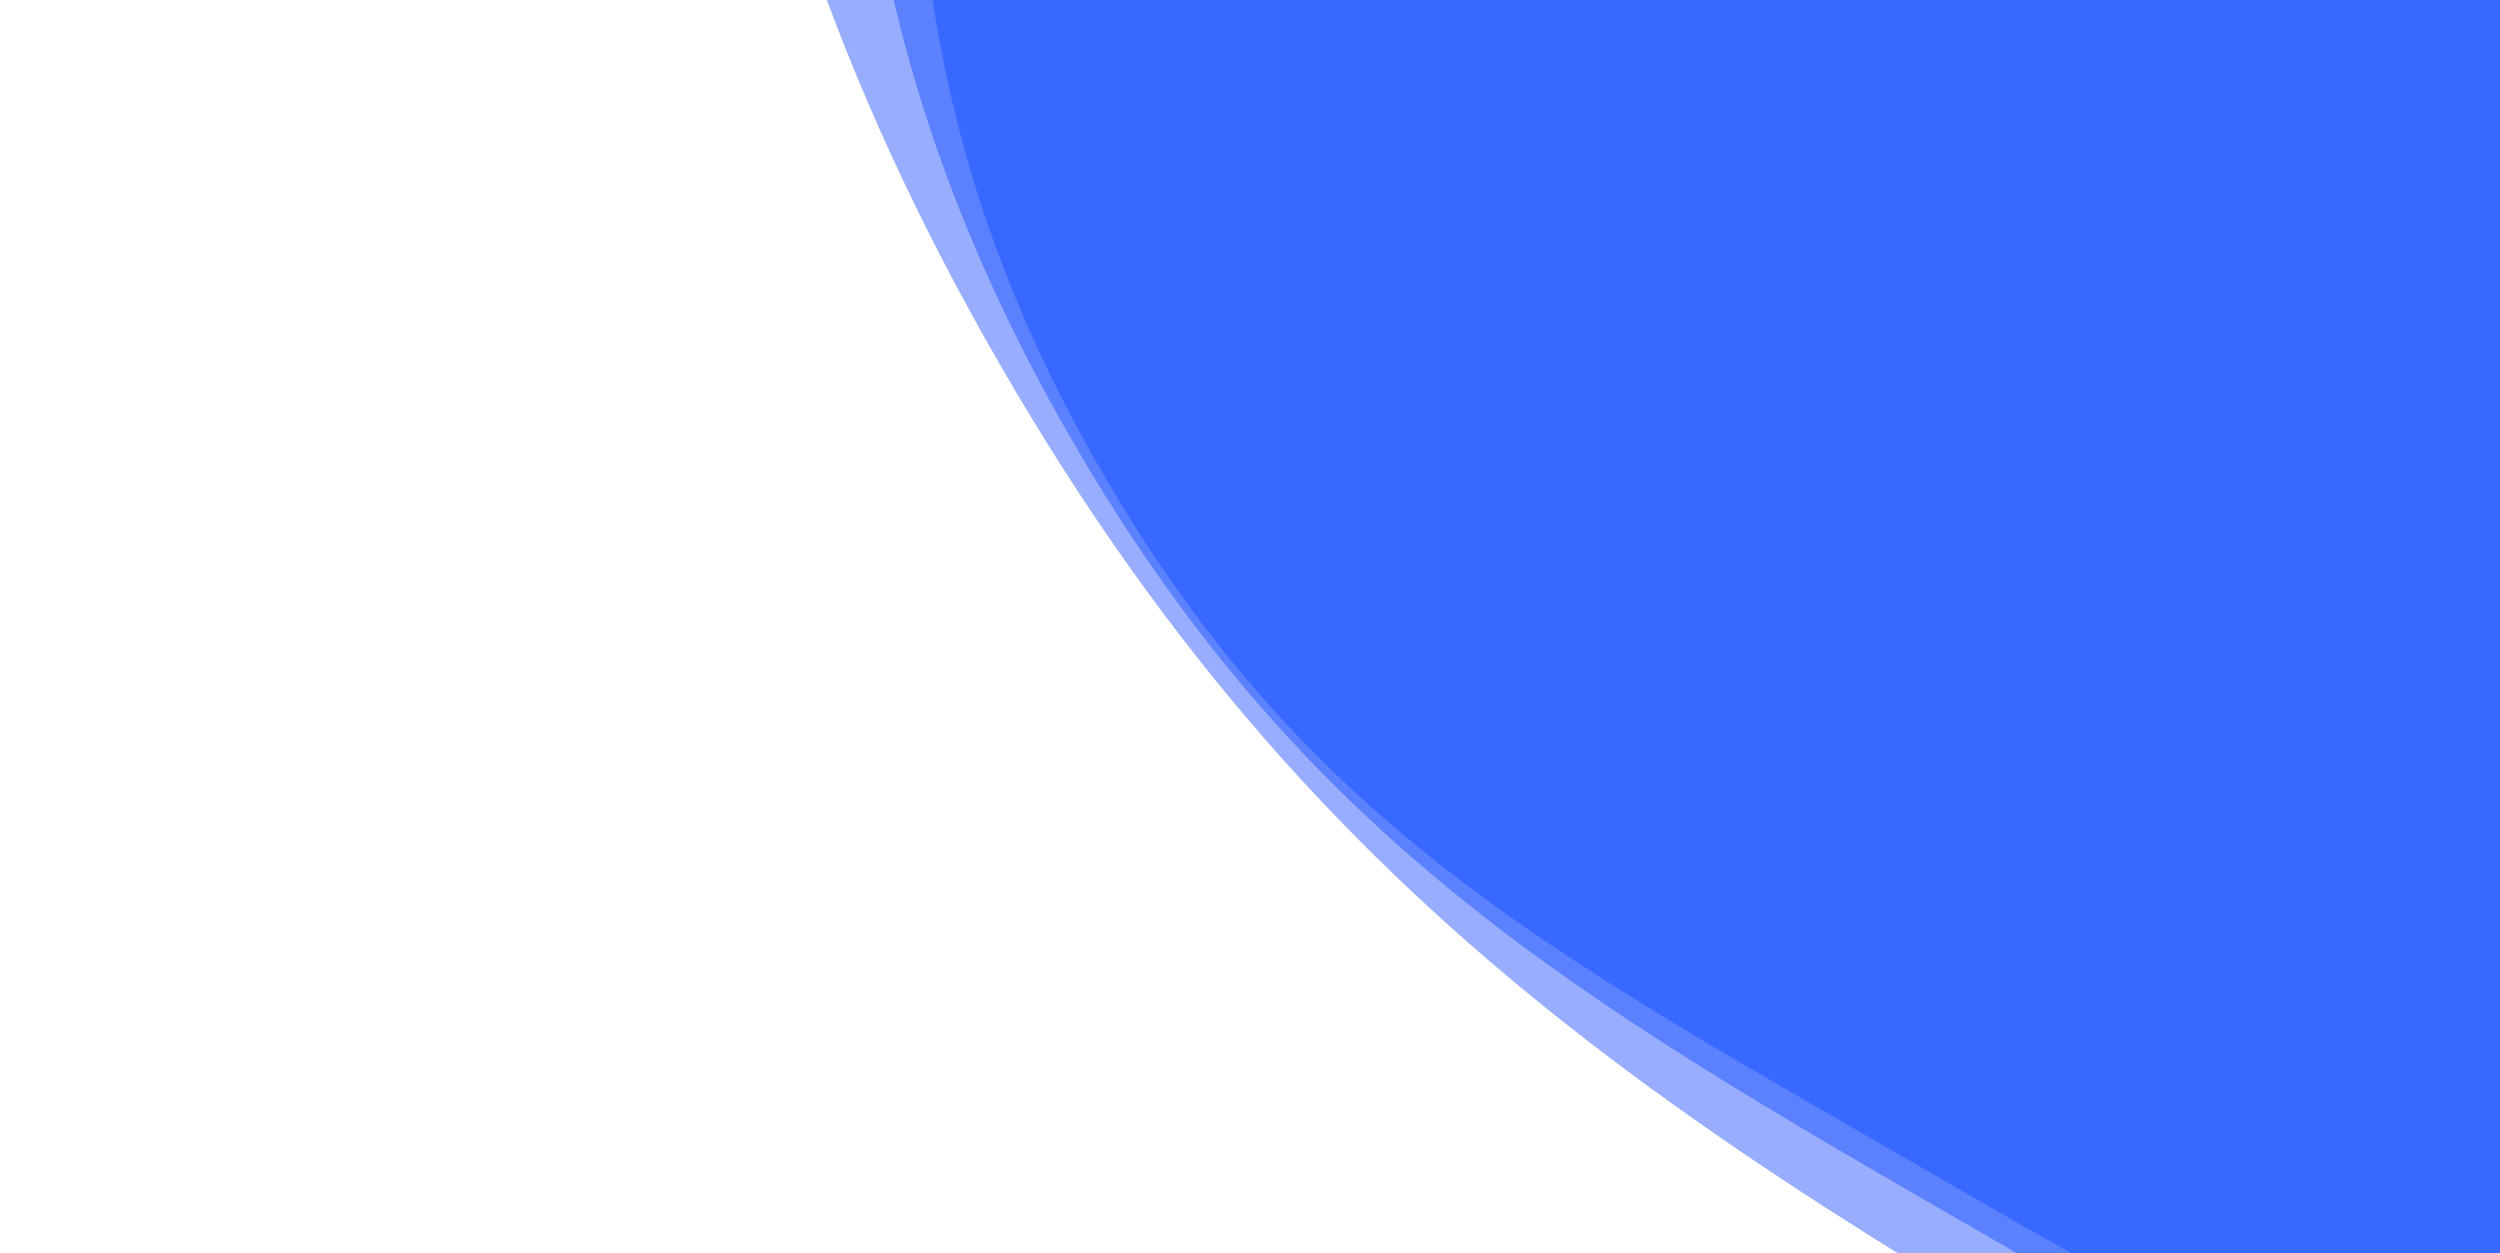
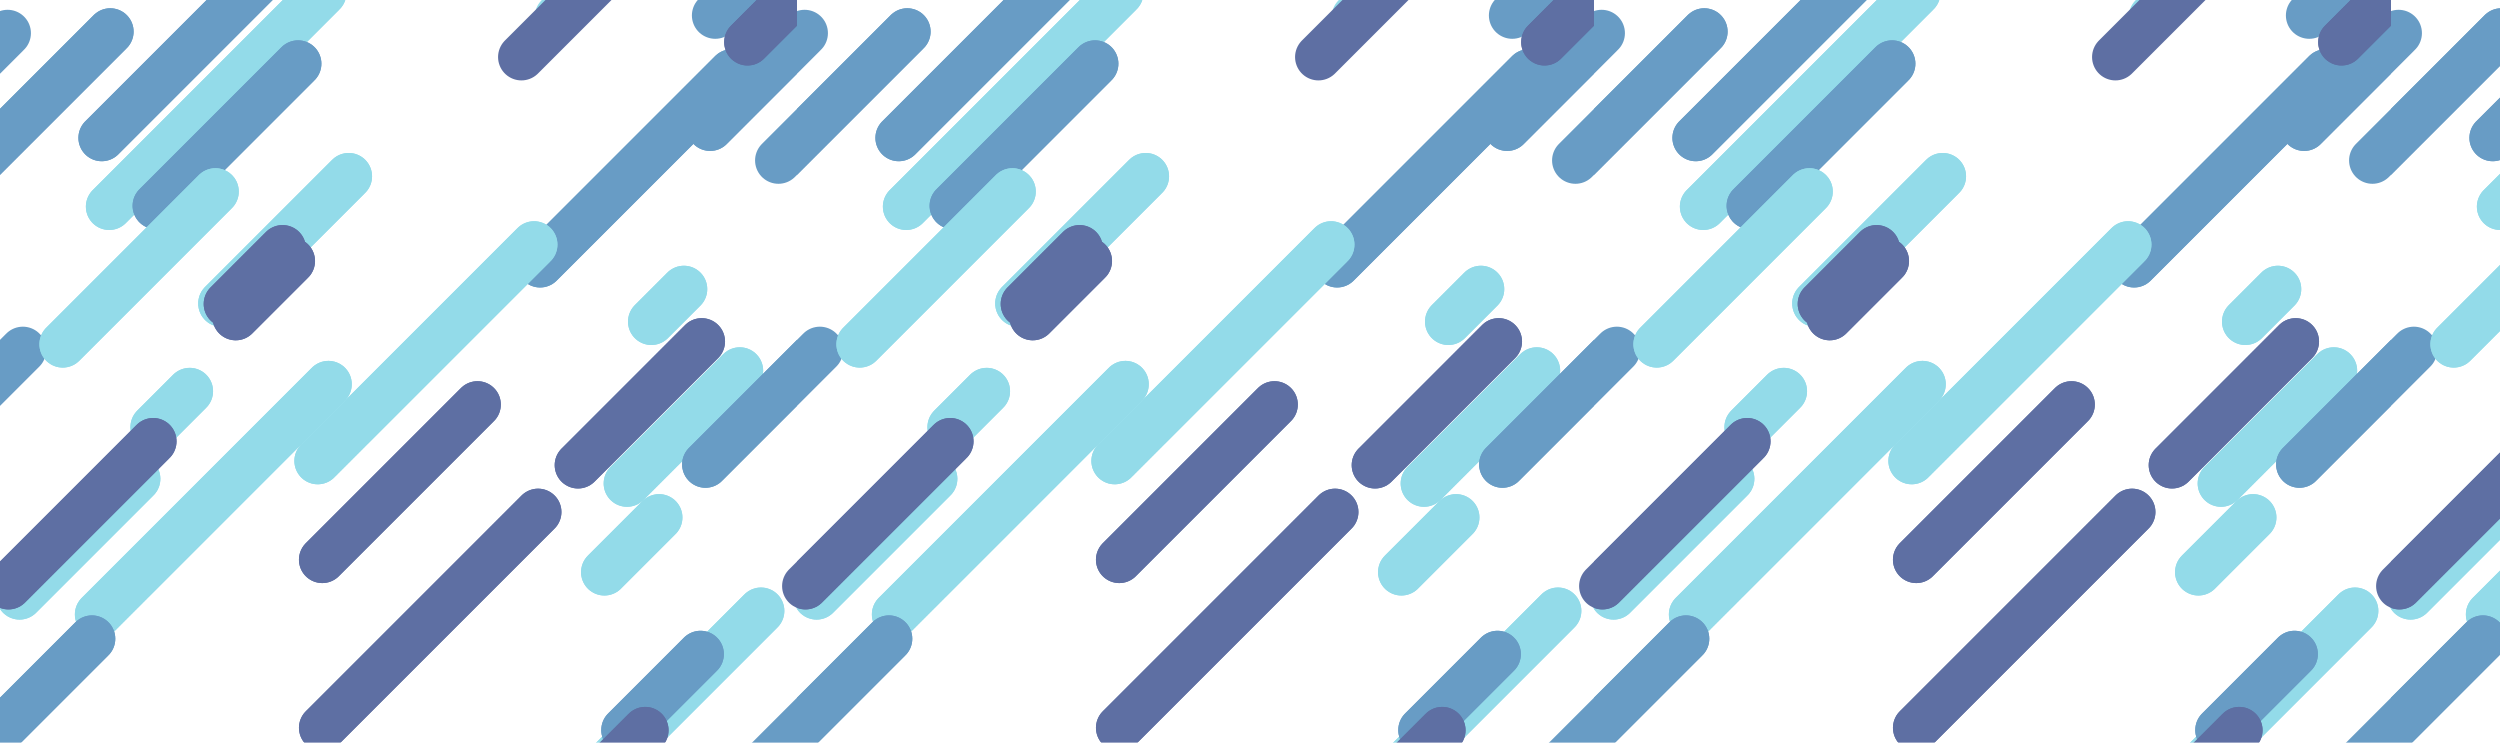
- <svg xmlns="http://www.w3.org/2000/svg" viewBox="0 0 1912 958" preserveAspectRatio="xMidYMid" width="1912" height="958" style="shape-rendering: auto; display: block; background: rgb(255, 255, 255);">
-   <g>
-     <g transform="translate(2193.472,-420.0763) scale(100)" opacity="0.4">
-       <path d="M14.99 0 C14.99 3.059 15.041 5.152 13.512 7.801 S10.144 11.452 7.495 12.982 S3.059 15.602 9.553420694276537e-16 15.602 S-4.846 14.511 -7.495 12.982 S-11.982 10.45 -13.512 7.801 S-14.99 3.059 -14.99 1.8357553490962755e-15 S-15.041 -5.152 -13.512 -7.801 S-10.144 -11.452 -7.495 -12.982 S-3.059 -15.602 -2.866026208282961e-15 -15.602 S4.846 -14.511 7.495 -12.982 S11.982 -10.45 13.512 -7.801 S14.99 -3.059 14.99 -3.671510698192551e-15" fill="#0055ff" stroke-width="0">
-         <animateTransform attributeName="transform" type="rotate" dur="10s" repeatCount="indefinite" values="0;60" />
-       </path>
-     </g>
-     <g transform="translate(2440.967,-599.8916) scale(100)" opacity="0.4">
-       <path d="M17.988 0 C17.988 3.671 18.05 6.182 16.214 9.361 S12.173 13.743 8.994 15.578 S3.671 18.722 1.1464104833131846e-15 18.722 S-5.815 17.414 -8.994 15.578 S-14.378 12.54 -16.214 9.361 S-17.988 3.671 -17.988 2.2029064189155312e-15 S-18.05 -6.182 -16.214 -9.361 S-12.173 -13.743 -8.994 -15.578 S-3.671 -18.722 -3.4392314499395537e-15 -18.722 S5.815 -17.414 8.994 -15.578 S14.378 -12.54 16.214 -9.361 S17.988 -3.671 17.988 -4.4058128378310624e-15" fill="#0046ff" stroke-width="0">
-         <animateTransform attributeName="transform" type="rotate" dur="5s" repeatCount="indefinite" values="0;60" />
-       </path>
-     </g>
-     <g transform="translate(3034.954,-1031.448) scale(100)" opacity="0.4">
-       <path d="M25.183 0 C25.183 5.139 25.269 8.655 22.7 13.106 S17.043 19.24 12.592 21.809 S5.139 26.211 1.604974676638458e-15 26.211 S-8.141 24.379 -12.592 21.809 S-20.13 17.557 -22.7 13.106 S-25.183 5.139 -25.183 3.084068986481743e-15 S-25.269 -8.655 -22.7 -13.106 S-17.043 -19.24 -12.592 -21.809 S-5.139 -26.211 -4.814924029915374e-15 -26.211 S8.141 -24.379 12.592 -21.809 S20.13 -17.557 22.7 -13.106 S25.183 -5.139 25.183 -6.168137972963486e-15" fill="#0033ff" stroke-width="0">
-         <animateTransform attributeName="transform" type="rotate" dur="3.333s" repeatCount="indefinite" values="0;60" />
-       </path>
-     </g>
-     <g />
-   </g>
+ <svg xmlns="http://www.w3.org/2000/svg" style="margin:auto;background:rgba(NaN, NaN, NaN, 0);display:block;z-index:1;position:relative" width="1084" height="322" preserveAspectRatio="xMidYMid" viewBox="0 0 1084 322">
+   <defs>
+     <pattern id="pid-0.7735807359934106" x="0" y="0" width="345.6" height="345.6" patternUnits="userSpaceOnUse">
+       <g transform="scale(1.35)">
+         <g>
+           <line x1="237.629" x2="201.397" y1="119.053" y2="155.285" stroke-width="15" stroke="#93dbe9" stroke-linecap="round" />
+           <line x1="237.629" x2="201.397" y1="-392.947" y2="-356.715" stroke-width="15" stroke="#93dbe9" stroke-linecap="round" />
+           <line x1="493.629" x2="457.397" y1="-392.947" y2="-356.715" stroke-width="15" stroke="#93dbe9" stroke-linecap="round" />
+           <line x1="749.629" x2="713.397" y1="-392.947" y2="-356.715" stroke-width="15" stroke="#93dbe9" stroke-linecap="round" />
+           <line x1="237.629" x2="201.397" y1="-136.947" y2="-100.715" stroke-width="15" stroke="#93dbe9" stroke-linecap="round" />
+           <line x1="493.629" x2="457.397" y1="-136.947" y2="-100.715" stroke-width="15" stroke="#93dbe9" stroke-linecap="round" />
+           <line x1="749.629" x2="713.397" y1="-136.947" y2="-100.715" stroke-width="15" stroke="#93dbe9" stroke-linecap="round" />
+           <line x1="237.629" x2="201.397" y1="119.053" y2="155.285" stroke-width="15" stroke="#93dbe9" stroke-linecap="round" />
+           <line x1="493.629" x2="457.397" y1="119.053" y2="155.285" stroke-width="15" stroke="#93dbe9" stroke-linecap="round" />
+           <line x1="749.629" x2="713.397" y1="119.053" y2="155.285" stroke-width="15" stroke="#93dbe9" stroke-linecap="round" />
+           <line x1="244.438" x2="179.252" y1="196.214" y2="261.4" stroke-width="15" stroke="#93dbe9" stroke-linecap="round" />
+           <line x1="244.438" x2="179.252" y1="-315.786" y2="-250.6" stroke-width="15" stroke="#93dbe9" stroke-linecap="round" />
+           <line x1="500.438" x2="435.252" y1="-315.786" y2="-250.6" stroke-width="15" stroke="#93dbe9" stroke-linecap="round" />
+           <line x1="756.438" x2="691.252" y1="-315.786" y2="-250.6" stroke-width="15" stroke="#93dbe9" stroke-linecap="round" />
+           <line x1="244.438" x2="179.252" y1="-59.786" y2="5.4" stroke-width="15" stroke="#93dbe9" stroke-linecap="round" />
+           <line x1="500.438" x2="435.252" y1="-59.786" y2="5.4" stroke-width="15" stroke="#93dbe9" stroke-linecap="round" />
+           <line x1="756.438" x2="691.252" y1="-59.786" y2="5.4" stroke-width="15" stroke="#93dbe9" stroke-linecap="round" />
+           <line x1="244.438" x2="179.252" y1="196.214" y2="261.4" stroke-width="15" stroke="#93dbe9" stroke-linecap="round" />
+           <line x1="500.438" x2="435.252" y1="196.214" y2="261.4" stroke-width="15" stroke="#93dbe9" stroke-linecap="round" />
+           <line x1="756.438" x2="691.252" y1="196.214" y2="261.4" stroke-width="15" stroke="#93dbe9" stroke-linecap="round" />
+           <line x1="219.672" x2="209.218" y1="92.858" y2="103.312" stroke-width="15" stroke="#93dbe9" stroke-linecap="round" />
+           <line x1="219.672" x2="209.218" y1="-419.142" y2="-408.688" stroke-width="15" stroke="#93dbe9" stroke-linecap="round" />
+           <line x1="475.672" x2="465.218" y1="-419.142" y2="-408.688" stroke-width="15" stroke="#93dbe9" stroke-linecap="round" />
+           <line x1="731.672" x2="721.218" y1="-419.142" y2="-408.688" stroke-width="15" stroke="#93dbe9" stroke-linecap="round" />
+           <line x1="219.672" x2="209.218" y1="-163.142" y2="-152.688" stroke-width="15" stroke="#93dbe9" stroke-linecap="round" />
+           <line x1="475.672" x2="465.218" y1="-163.142" y2="-152.688" stroke-width="15" stroke="#93dbe9" stroke-linecap="round" />
+           <line x1="731.672" x2="721.218" y1="-163.142" y2="-152.688" stroke-width="15" stroke="#93dbe9" stroke-linecap="round" />
+           <line x1="219.672" x2="209.218" y1="92.858" y2="103.312" stroke-width="15" stroke="#93dbe9" stroke-linecap="round" />
+           <line x1="475.672" x2="465.218" y1="92.858" y2="103.312" stroke-width="15" stroke="#93dbe9" stroke-linecap="round" />
+           <line x1="731.672" x2="721.218" y1="92.858" y2="103.312" stroke-width="15" stroke="#93dbe9" stroke-linecap="round" />
+           <line x1="112.006" x2="71.158" y1="56.634" y2="97.482" stroke-width="15" stroke="#93dbe9" stroke-linecap="round" />
+           <line x1="112.006" x2="71.158" y1="-455.366" y2="-414.518" stroke-width="15" stroke="#93dbe9" stroke-linecap="round" />
+           <line x1="368.006" x2="327.158" y1="-455.366" y2="-414.518" stroke-width="15" stroke="#93dbe9" stroke-linecap="round" />
+           <line x1="624.006" x2="583.158" y1="-455.366" y2="-414.518" stroke-width="15" stroke="#93dbe9" stroke-linecap="round" />
+           <line x1="112.006" x2="71.158" y1="-199.366" y2="-158.518" stroke-width="15" stroke="#93dbe9" stroke-linecap="round" />
+           <line x1="368.006" x2="327.158" y1="-199.366" y2="-158.518" stroke-width="15" stroke="#93dbe9" stroke-linecap="round" />
+           <line x1="624.006" x2="583.158" y1="-199.366" y2="-158.518" stroke-width="15" stroke="#93dbe9" stroke-linecap="round" />
+           <line x1="112.006" x2="71.158" y1="56.634" y2="97.482" stroke-width="15" stroke="#93dbe9" stroke-linecap="round" />
+           <line x1="368.006" x2="327.158" y1="56.634" y2="97.482" stroke-width="15" stroke="#93dbe9" stroke-linecap="round" />
+           <line x1="624.006" x2="583.158" y1="56.634" y2="97.482" stroke-width="15" stroke="#93dbe9" stroke-linecap="round" />
+           <line x1="60.933" x2="49.389" y1="125.657" y2="137.201" stroke-width="15" stroke="#93dbe9" stroke-linecap="round" />
+           <line x1="60.933" x2="49.389" y1="-386.343" y2="-374.799" stroke-width="15" stroke="#93dbe9" stroke-linecap="round" />
+           <line x1="316.933" x2="305.389" y1="-386.343" y2="-374.799" stroke-width="15" stroke="#93dbe9" stroke-linecap="round" />
+           <line x1="572.933" x2="561.389" y1="-386.343" y2="-374.799" stroke-width="15" stroke="#93dbe9" stroke-linecap="round" />
+           <line x1="60.933" x2="49.389" y1="-130.343" y2="-118.799" stroke-width="15" stroke="#93dbe9" stroke-linecap="round" />
+           <line x1="316.933" x2="305.389" y1="-130.343" y2="-118.799" stroke-width="15" stroke="#93dbe9" stroke-linecap="round" />
+           <line x1="572.933" x2="561.389" y1="-130.343" y2="-118.799" stroke-width="15" stroke="#93dbe9" stroke-linecap="round" />
+           <line x1="60.933" x2="49.389" y1="125.657" y2="137.201" stroke-width="15" stroke="#93dbe9" stroke-linecap="round" />
+           <line x1="316.933" x2="305.389" y1="125.657" y2="137.201" stroke-width="15" stroke="#93dbe9" stroke-linecap="round" />
+           <line x1="572.933" x2="561.389" y1="125.657" y2="137.201" stroke-width="15" stroke="#93dbe9" stroke-linecap="round" />
+           <line x1="103.783" x2="35.085" y1="-2.328" y2="66.37" stroke-width="15" stroke="#93dbe9" stroke-linecap="round" />
+           <line x1="103.783" x2="35.085" y1="-514.328" y2="-445.63" stroke-width="15" stroke="#93dbe9" stroke-linecap="round" />
+           <line x1="359.783" x2="291.085" y1="-514.328" y2="-445.63" stroke-width="15" stroke="#93dbe9" stroke-linecap="round" />
+           <line x1="615.783" x2="547.085" y1="-514.328" y2="-445.63" stroke-width="15" stroke="#93dbe9" stroke-linecap="round" />
+           <line x1="103.783" x2="35.085" y1="-258.328" y2="-189.63" stroke-width="15" stroke="#93dbe9" stroke-linecap="round" />
+           <line x1="359.783" x2="291.085" y1="-258.328" y2="-189.63" stroke-width="15" stroke="#93dbe9" stroke-linecap="round" />
+           <line x1="615.783" x2="547.085" y1="-258.328" y2="-189.63" stroke-width="15" stroke="#93dbe9" stroke-linecap="round" />
+           <line x1="103.783" x2="35.085" y1="-2.328" y2="66.37" stroke-width="15" stroke="#93dbe9" stroke-linecap="round" />
+           <line x1="359.783" x2="291.085" y1="-2.328" y2="66.37" stroke-width="15" stroke="#93dbe9" stroke-linecap="round" />
+           <line x1="615.783" x2="547.085" y1="-2.328" y2="66.37" stroke-width="15" stroke="#93dbe9" stroke-linecap="round" />
+           <line x1="103.783" x2="35.085" y1="253.672" y2="322.37" stroke-width="15" stroke="#93dbe9" stroke-linecap="round" />
+           <line x1="211.699" x2="194.135" y1="166.217" y2="183.781" stroke-width="15" stroke="#93dbe9" stroke-linecap="round" />
+           <line x1="211.699" x2="194.135" y1="-345.783" y2="-328.219" stroke-width="15" stroke="#93dbe9" stroke-linecap="round" />
+           <line x1="467.699" x2="450.135" y1="-345.783" y2="-328.219" stroke-width="15" stroke="#93dbe9" stroke-linecap="round" />
+           <line x1="723.699" x2="706.135" y1="-345.783" y2="-328.219" stroke-width="15" stroke="#93dbe9" stroke-linecap="round" />
+           <line x1="211.699" x2="194.135" y1="-89.783" y2="-72.219" stroke-width="15" stroke="#93dbe9" stroke-linecap="round" />
+           <line x1="467.699" x2="450.135" y1="-89.783" y2="-72.219" stroke-width="15" stroke="#93dbe9" stroke-linecap="round" />
+           <line x1="723.699" x2="706.135" y1="-89.783" y2="-72.219" stroke-width="15" stroke="#93dbe9" stroke-linecap="round" />
+           <line x1="211.699" x2="194.135" y1="166.217" y2="183.781" stroke-width="15" stroke="#93dbe9" stroke-linecap="round" />
+           <line x1="467.699" x2="450.135" y1="166.217" y2="183.781" stroke-width="15" stroke="#93dbe9" stroke-linecap="round" />
+           <line x1="723.699" x2="706.135" y1="166.217" y2="183.781" stroke-width="15" stroke="#93dbe9" stroke-linecap="round" />
+           <line x1="44.013" x2="6.292" y1="153.795" y2="191.516" stroke-width="15" stroke="#93dbe9" stroke-linecap="round" />
+           <line x1="44.013" x2="6.292" y1="-358.205" y2="-320.484" stroke-width="15" stroke="#93dbe9" stroke-linecap="round" />
+           <line x1="300.013" x2="262.292" y1="-358.205" y2="-320.484" stroke-width="15" stroke="#93dbe9" stroke-linecap="round" />
+           <line x1="556.013" x2="518.292" y1="-358.205" y2="-320.484" stroke-width="15" stroke="#93dbe9" stroke-linecap="round" />
+           <line x1="44.013" x2="6.292" y1="-102.205" y2="-64.484" stroke-width="15" stroke="#93dbe9" stroke-linecap="round" />
+           <line x1="300.013" x2="262.292" y1="-102.205" y2="-64.484" stroke-width="15" stroke="#93dbe9" stroke-linecap="round" />
+           <line x1="556.013" x2="518.292" y1="-102.205" y2="-64.484" stroke-width="15" stroke="#93dbe9" stroke-linecap="round" />
+           <line x1="44.013" x2="6.292" y1="153.795" y2="191.516" stroke-width="15" stroke="#93dbe9" stroke-linecap="round" />
+           <line x1="300.013" x2="262.292" y1="153.795" y2="191.516" stroke-width="15" stroke="#93dbe9" stroke-linecap="round" />
+           <line x1="556.013" x2="518.292" y1="153.795" y2="191.516" stroke-width="15" stroke="#93dbe9" stroke-linecap="round" />
+           <line x1="105.492" x2="31.55" y1="123.417" y2="197.36" stroke-width="15" stroke="#93dbe9" stroke-linecap="round" />
+           <line x1="105.492" x2="31.55" y1="-388.583" y2="-314.64" stroke-width="15" stroke="#93dbe9" stroke-linecap="round" />
+           <line x1="361.492" x2="287.55" y1="-388.583" y2="-314.64" stroke-width="15" stroke="#93dbe9" stroke-linecap="round" />
+           <line x1="617.492" x2="543.55" y1="-388.583" y2="-314.64" stroke-width="15" stroke="#93dbe9" stroke-linecap="round" />
+           <line x1="105.492" x2="31.55" y1="-132.583" y2="-58.64" stroke-width="15" stroke="#93dbe9" stroke-linecap="round" />
+           <line x1="361.492" x2="287.55" y1="-132.583" y2="-58.64" stroke-width="15" stroke="#93dbe9" stroke-linecap="round" />
+           <line x1="617.492" x2="543.55" y1="-132.583" y2="-58.64" stroke-width="15" stroke="#93dbe9" stroke-linecap="round" />
+           <line x1="105.492" x2="31.55" y1="123.417" y2="197.36" stroke-width="15" stroke="#93dbe9" stroke-linecap="round" />
+           <line x1="361.492" x2="287.55" y1="123.417" y2="197.36" stroke-width="15" stroke="#93dbe9" stroke-linecap="round" />
+           <line x1="617.492" x2="543.55" y1="123.417" y2="197.36" stroke-width="15" stroke="#93dbe9" stroke-linecap="round" />
+           <animateTransform attributeName="transform" type="translate" values="0 0;-256 256" keyTimes="0;1" repeatCount="indefinite" dur="10s" />
+         </g>
+         <g>
+           <line x1="95.736" x2="50.085" y1="20.457" y2="66.107" stroke-width="15" stroke="#689cc5" stroke-linecap="round" />
+           <line x1="95.736" x2="50.085" y1="-491.543" y2="-445.893" stroke-width="15" stroke="#689cc5" stroke-linecap="round" />
+           <line x1="351.736" x2="306.085" y1="-491.543" y2="-445.893" stroke-width="15" stroke="#689cc5" stroke-linecap="round" />
+           <line x1="607.736" x2="562.085" y1="-491.543" y2="-445.893" stroke-width="15" stroke="#689cc5" stroke-linecap="round" />
+           <line x1="95.736" x2="50.085" y1="-235.543" y2="-189.893" stroke-width="15" stroke="#689cc5" stroke-linecap="round" />
+           <line x1="351.736" x2="306.085" y1="-235.543" y2="-189.893" stroke-width="15" stroke="#689cc5" stroke-linecap="round" />
+           <line x1="607.736" x2="562.085" y1="-235.543" y2="-189.893" stroke-width="15" stroke="#689cc5" stroke-linecap="round" />
+           <line x1="95.736" x2="50.085" y1="20.457" y2="66.107" stroke-width="15" stroke="#689cc5" stroke-linecap="round" />
+           <line x1="351.736" x2="306.085" y1="20.457" y2="66.107" stroke-width="15" stroke="#689cc5" stroke-linecap="round" />
+           <line x1="607.736" x2="562.085" y1="20.457" y2="66.107" stroke-width="15" stroke="#689cc5" stroke-linecap="round" />
+           <line x1="263.343" x2="226.596" y1="112.429" y2="149.177" stroke-width="15" stroke="#689cc5" stroke-linecap="round" />
+           <line x1="263.343" x2="226.596" y1="-399.571" y2="-362.823" stroke-width="15" stroke="#689cc5" stroke-linecap="round" />
+           <line x1="519.343" x2="482.596" y1="-399.571" y2="-362.823" stroke-width="15" stroke="#689cc5" stroke-linecap="round" />
+           <line x1="775.343" x2="738.596" y1="-399.571" y2="-362.823" stroke-width="15" stroke="#689cc5" stroke-linecap="round" />
+           <line x1="263.343" x2="226.596" y1="-143.571" y2="-106.823" stroke-width="15" stroke="#689cc5" stroke-linecap="round" />
+           <line x1="519.343" x2="482.596" y1="-143.571" y2="-106.823" stroke-width="15" stroke="#689cc5" stroke-linecap="round" />
+           <line x1="775.343" x2="738.596" y1="-143.571" y2="-106.823" stroke-width="15" stroke="#689cc5" stroke-linecap="round" />
+           <line x1="263.343" x2="226.596" y1="112.429" y2="149.177" stroke-width="15" stroke="#689cc5" stroke-linecap="round" />
+           <line x1="519.343" x2="482.596" y1="112.429" y2="149.177" stroke-width="15" stroke="#689cc5" stroke-linecap="round" />
+           <line x1="775.343" x2="738.596" y1="112.429" y2="149.177" stroke-width="15" stroke="#689cc5" stroke-linecap="round" />
+           <line x1="7.343" x2="-29.404" y1="112.429" y2="149.177" stroke-width="15" stroke="#689cc5" stroke-linecap="round" />
+           <line x1="29.534" x2="-26.261" y1="205.168" y2="260.963" stroke-width="15" stroke="#689cc5" stroke-linecap="round" />
+           <line x1="29.534" x2="-26.261" y1="-306.832" y2="-251.037" stroke-width="15" stroke="#689cc5" stroke-linecap="round" />
+           <line x1="285.534" x2="229.739" y1="-306.832" y2="-251.037" stroke-width="15" stroke="#689cc5" stroke-linecap="round" />
+           <line x1="541.534" x2="485.739" y1="-306.832" y2="-251.037" stroke-width="15" stroke="#689cc5" stroke-linecap="round" />
+           <line x1="29.534" x2="-26.261" y1="-50.832" y2="4.963" stroke-width="15" stroke="#689cc5" stroke-linecap="round" />
+           <line x1="285.534" x2="229.739" y1="-50.832" y2="4.963" stroke-width="15" stroke="#689cc5" stroke-linecap="round" />
+           <line x1="541.534" x2="485.739" y1="-50.832" y2="4.963" stroke-width="15" stroke="#689cc5" stroke-linecap="round" />
+           <line x1="29.534" x2="-26.261" y1="205.168" y2="260.963" stroke-width="15" stroke="#689cc5" stroke-linecap="round" />
+           <line x1="285.534" x2="229.739" y1="205.168" y2="260.963" stroke-width="15" stroke="#689cc5" stroke-linecap="round" />
+           <line x1="541.534" x2="485.739" y1="205.168" y2="260.963" stroke-width="15" stroke="#689cc5" stroke-linecap="round" />
+           <line x1="235.025" x2="173.489" y1="23.307" y2="84.842" stroke-width="15" stroke="#689cc5" stroke-linecap="round" />
+           <line x1="235.025" x2="173.489" y1="-488.693" y2="-427.158" stroke-width="15" stroke="#689cc5" stroke-linecap="round" />
+           <line x1="491.025" x2="429.489" y1="-488.693" y2="-427.158" stroke-width="15" stroke="#689cc5" stroke-linecap="round" />
+           <line x1="747.025" x2="685.489" y1="-488.693" y2="-427.158" stroke-width="15" stroke="#689cc5" stroke-linecap="round" />
+           <line x1="235.025" x2="173.489" y1="-232.693" y2="-171.158" stroke-width="15" stroke="#689cc5" stroke-linecap="round" />
+           <line x1="491.025" x2="429.489" y1="-232.693" y2="-171.158" stroke-width="15" stroke="#689cc5" stroke-linecap="round" />
+           <line x1="747.025" x2="685.489" y1="-232.693" y2="-171.158" stroke-width="15" stroke="#689cc5" stroke-linecap="round" />
+           <line x1="235.025" x2="173.489" y1="23.307" y2="84.842" stroke-width="15" stroke="#689cc5" stroke-linecap="round" />
+           <line x1="491.025" x2="429.489" y1="23.307" y2="84.842" stroke-width="15" stroke="#689cc5" stroke-linecap="round" />
+           <line x1="747.025" x2="685.489" y1="23.307" y2="84.842" stroke-width="15" stroke="#689cc5" stroke-linecap="round" />
+           <line x1="225.01" x2="200.624" y1="210.105" y2="234.491" stroke-width="15" stroke="#689cc5" stroke-linecap="round" />
+           <line x1="225.01" x2="200.624" y1="-301.895" y2="-277.509" stroke-width="15" stroke="#689cc5" stroke-linecap="round" />
+           <line x1="481.01" x2="456.624" y1="-301.895" y2="-277.509" stroke-width="15" stroke="#689cc5" stroke-linecap="round" />
+           <line x1="737.01" x2="712.624" y1="-301.895" y2="-277.509" stroke-width="15" stroke="#689cc5" stroke-linecap="round" />
+           <line x1="225.01" x2="200.624" y1="-45.895" y2="-21.509" stroke-width="15" stroke="#689cc5" stroke-linecap="round" />
+           <line x1="481.01" x2="456.624" y1="-45.895" y2="-21.509" stroke-width="15" stroke="#689cc5" stroke-linecap="round" />
+           <line x1="737.01" x2="712.624" y1="-45.895" y2="-21.509" stroke-width="15" stroke="#689cc5" stroke-linecap="round" />
+           <line x1="225.01" x2="200.624" y1="210.105" y2="234.491" stroke-width="15" stroke="#689cc5" stroke-linecap="round" />
+           <line x1="481.01" x2="456.624" y1="210.105" y2="234.491" stroke-width="15" stroke="#689cc5" stroke-linecap="round" />
+           <line x1="737.01" x2="712.624" y1="210.105" y2="234.491" stroke-width="15" stroke="#689cc5" stroke-linecap="round" />
+           <line x1="171.55" x2="102.053" y1="78.559" y2="148.056" stroke-width="15" stroke="#93dbe9" stroke-linecap="round" />
+           <line x1="171.55" x2="102.053" y1="-433.441" y2="-363.944" stroke-width="15" stroke="#93dbe9" stroke-linecap="round" />
+           <line x1="427.55" x2="358.053" y1="-433.441" y2="-363.944" stroke-width="15" stroke="#93dbe9" stroke-linecap="round" />
+           <line x1="683.55" x2="614.053" y1="-433.441" y2="-363.944" stroke-width="15" stroke="#93dbe9" stroke-linecap="round" />
+           <line x1="171.55" x2="102.053" y1="-177.441" y2="-107.944" stroke-width="15" stroke="#93dbe9" stroke-linecap="round" />
+           <line x1="427.55" x2="358.053" y1="-177.441" y2="-107.944" stroke-width="15" stroke="#93dbe9" stroke-linecap="round" />
+           <line x1="683.55" x2="614.053" y1="-177.441" y2="-107.944" stroke-width="15" stroke="#93dbe9" stroke-linecap="round" />
+           <line x1="171.55" x2="102.053" y1="78.559" y2="148.056" stroke-width="15" stroke="#93dbe9" stroke-linecap="round" />
+           <line x1="427.55" x2="358.053" y1="78.559" y2="148.056" stroke-width="15" stroke="#93dbe9" stroke-linecap="round" />
+           <line x1="683.55" x2="614.053" y1="78.559" y2="148.056" stroke-width="15" stroke="#93dbe9" stroke-linecap="round" />
+           <line x1="258.436" x2="228.099" y1="10.646" y2="40.983" stroke-width="15" stroke="#689cc5" stroke-linecap="round" />
+           <line x1="258.436" x2="228.099" y1="-501.354" y2="-471.017" stroke-width="15" stroke="#689cc5" stroke-linecap="round" />
+           <line x1="514.436" x2="484.099" y1="-501.354" y2="-471.017" stroke-width="15" stroke="#689cc5" stroke-linecap="round" />
+           <line x1="770.436" x2="740.099" y1="-501.354" y2="-471.017" stroke-width="15" stroke="#689cc5" stroke-linecap="round" />
+           <line x1="258.436" x2="228.099" y1="-245.354" y2="-215.017" stroke-width="15" stroke="#689cc5" stroke-linecap="round" />
+           <line x1="514.436" x2="484.099" y1="-245.354" y2="-215.017" stroke-width="15" stroke="#689cc5" stroke-linecap="round" />
+           <line x1="770.436" x2="740.099" y1="-245.354" y2="-215.017" stroke-width="15" stroke="#689cc5" stroke-linecap="round" />
+           <line x1="258.436" x2="228.099" y1="10.646" y2="40.983" stroke-width="15" stroke="#689cc5" stroke-linecap="round" />
+           <line x1="514.436" x2="484.099" y1="10.646" y2="40.983" stroke-width="15" stroke="#689cc5" stroke-linecap="round" />
+           <line x1="770.436" x2="740.099" y1="10.646" y2="40.983" stroke-width="15" stroke="#689cc5" stroke-linecap="round" />
+           <line x1="2.436" x2="-27.901" y1="10.646" y2="40.983" stroke-width="15" stroke="#689cc5" stroke-linecap="round" />
+           <line x1="35.416" x2="-5.967" y1="10.152" y2="51.535" stroke-width="15" stroke="#689cc5" stroke-linecap="round" />
+           <line x1="35.416" x2="-5.967" y1="-501.848" y2="-460.465" stroke-width="15" stroke="#689cc5" stroke-linecap="round" />
+           <line x1="291.416" x2="250.033" y1="-501.848" y2="-460.465" stroke-width="15" stroke="#689cc5" stroke-linecap="round" />
+           <line x1="547.416" x2="506.033" y1="-501.848" y2="-460.465" stroke-width="15" stroke="#689cc5" stroke-linecap="round" />
+           <line x1="35.416" x2="-5.967" y1="-245.848" y2="-204.465" stroke-width="15" stroke="#689cc5" stroke-linecap="round" />
+           <line x1="291.416" x2="250.033" y1="-245.848" y2="-204.465" stroke-width="15" stroke="#689cc5" stroke-linecap="round" />
+           <line x1="547.416" x2="506.033" y1="-245.848" y2="-204.465" stroke-width="15" stroke="#689cc5" stroke-linecap="round" />
+           <line x1="35.416" x2="-5.967" y1="10.152" y2="51.535" stroke-width="15" stroke="#689cc5" stroke-linecap="round" />
+           <line x1="291.416" x2="250.033" y1="10.152" y2="51.535" stroke-width="15" stroke="#689cc5" stroke-linecap="round" />
+           <line x1="547.416" x2="506.033" y1="10.152" y2="51.535" stroke-width="15" stroke="#689cc5" stroke-linecap="round" />
+           <line x1="90.763" x2="72.925" y1="79.79" y2="97.628" stroke-width="15" stroke="#5e6fa3" stroke-linecap="round" />
+           <line x1="90.763" x2="72.925" y1="-432.21" y2="-414.372" stroke-width="15" stroke="#5e6fa3" stroke-linecap="round" />
+           <line x1="346.763" x2="328.925" y1="-432.21" y2="-414.372" stroke-width="15" stroke="#5e6fa3" stroke-linecap="round" />
+           <line x1="602.763" x2="584.925" y1="-432.21" y2="-414.372" stroke-width="15" stroke="#5e6fa3" stroke-linecap="round" />
+           <line x1="90.763" x2="72.925" y1="-176.21" y2="-158.372" stroke-width="15" stroke="#5e6fa3" stroke-linecap="round" />
+           <line x1="346.763" x2="328.925" y1="-176.21" y2="-158.372" stroke-width="15" stroke="#5e6fa3" stroke-linecap="round" />
+           <line x1="602.763" x2="584.925" y1="-176.21" y2="-158.372" stroke-width="15" stroke="#5e6fa3" stroke-linecap="round" />
+           <line x1="90.763" x2="72.925" y1="79.79" y2="97.628" stroke-width="15" stroke="#5e6fa3" stroke-linecap="round" />
+           <line x1="346.763" x2="328.925" y1="79.79" y2="97.628" stroke-width="15" stroke="#5e6fa3" stroke-linecap="round" />
+           <line x1="602.763" x2="584.925" y1="79.79" y2="97.628" stroke-width="15" stroke="#5e6fa3" stroke-linecap="round" />
+           <animateTransform attributeName="transform" type="translate" values="0 0;-256 256" keyTimes="0;1" repeatCount="indefinite" dur="5s" />
+         </g>
+         <g>
+           <line x1="93.69" x2="75.716" y1="83.838" y2="101.811" stroke-width="15" stroke="#5e6fa3" stroke-linecap="round" />
+           <line x1="93.69" x2="75.716" y1="-428.162" y2="-410.189" stroke-width="15" stroke="#5e6fa3" stroke-linecap="round" />
+           <line x1="349.69" x2="331.716" y1="-428.162" y2="-410.189" stroke-width="15" stroke="#5e6fa3" stroke-linecap="round" />
+           <line x1="605.69" x2="587.716" y1="-428.162" y2="-410.189" stroke-width="15" stroke="#5e6fa3" stroke-linecap="round" />
+           <line x1="93.69" x2="75.716" y1="-172.162" y2="-154.189" stroke-width="15" stroke="#5e6fa3" stroke-linecap="round" />
+           <line x1="349.69" x2="331.716" y1="-172.162" y2="-154.189" stroke-width="15" stroke="#5e6fa3" stroke-linecap="round" />
+           <line x1="605.69" x2="587.716" y1="-172.162" y2="-154.189" stroke-width="15" stroke="#5e6fa3" stroke-linecap="round" />
+           <line x1="93.69" x2="75.716" y1="83.838" y2="101.811" stroke-width="15" stroke="#5e6fa3" stroke-linecap="round" />
+           <line x1="349.69" x2="331.716" y1="83.838" y2="101.811" stroke-width="15" stroke="#5e6fa3" stroke-linecap="round" />
+           <line x1="605.69" x2="587.716" y1="83.838" y2="101.811" stroke-width="15" stroke="#5e6fa3" stroke-linecap="round" />
+           <line x1="207.249" x2="167.481" y1="234.56" y2="274.328" stroke-width="15" stroke="#5e6fa3" stroke-linecap="round" />
+           <line x1="207.249" x2="167.481" y1="-277.44" y2="-237.672" stroke-width="15" stroke="#5e6fa3" stroke-linecap="round" />
+           <line x1="463.249" x2="423.481" y1="-277.44" y2="-237.672" stroke-width="15" stroke="#5e6fa3" stroke-linecap="round" />
+           <line x1="719.249" x2="679.481" y1="-277.44" y2="-237.672" stroke-width="15" stroke="#5e6fa3" stroke-linecap="round" />
+           <line x1="207.249" x2="167.481" y1="-21.44" y2="18.328" stroke-width="15" stroke="#5e6fa3" stroke-linecap="round" />
+           <line x1="463.249" x2="423.481" y1="-21.44" y2="18.328" stroke-width="15" stroke="#5e6fa3" stroke-linecap="round" />
+           <line x1="719.249" x2="679.481" y1="-21.44" y2="18.328" stroke-width="15" stroke="#5e6fa3" stroke-linecap="round" />
+           <line x1="207.249" x2="167.481" y1="234.56" y2="274.328" stroke-width="15" stroke="#5e6fa3" stroke-linecap="round" />
+           <line x1="463.249" x2="423.481" y1="234.56" y2="274.328" stroke-width="15" stroke="#5e6fa3" stroke-linecap="round" />
+           <line x1="719.249" x2="679.481" y1="234.56" y2="274.328" stroke-width="15" stroke="#5e6fa3" stroke-linecap="round" />
+           <line x1="69.197" x2="20.156" y1="61.529" y2="110.57" stroke-width="15" stroke="#93dbe9" stroke-linecap="round" />
+           <line x1="69.197" x2="20.156" y1="-450.471" y2="-401.43" stroke-width="15" stroke="#93dbe9" stroke-linecap="round" />
+           <line x1="325.197" x2="276.156" y1="-450.471" y2="-401.43" stroke-width="15" stroke="#93dbe9" stroke-linecap="round" />
+           <line x1="581.197" x2="532.156" y1="-450.471" y2="-401.43" stroke-width="15" stroke="#93dbe9" stroke-linecap="round" />
+           <line x1="69.197" x2="20.156" y1="-194.471" y2="-145.43" stroke-width="15" stroke="#93dbe9" stroke-linecap="round" />
+           <line x1="325.197" x2="276.156" y1="-194.471" y2="-145.43" stroke-width="15" stroke="#93dbe9" stroke-linecap="round" />
+           <line x1="581.197" x2="532.156" y1="-194.471" y2="-145.43" stroke-width="15" stroke="#93dbe9" stroke-linecap="round" />
+           <line x1="69.197" x2="20.156" y1="61.529" y2="110.57" stroke-width="15" stroke="#93dbe9" stroke-linecap="round" />
+           <line x1="325.197" x2="276.156" y1="61.529" y2="110.57" stroke-width="15" stroke="#93dbe9" stroke-linecap="round" />
+           <line x1="581.197" x2="532.156" y1="61.529" y2="110.57" stroke-width="15" stroke="#93dbe9" stroke-linecap="round" />
+           <line x1="153.369" x2="103.522" y1="129.939" y2="179.786" stroke-width="15" stroke="#5e6fa3" stroke-linecap="round" />
+           <line x1="153.369" x2="103.522" y1="-382.061" y2="-332.214" stroke-width="15" stroke="#5e6fa3" stroke-linecap="round" />
+           <line x1="409.369" x2="359.522" y1="-382.061" y2="-332.214" stroke-width="15" stroke="#5e6fa3" stroke-linecap="round" />
+           <line x1="665.369" x2="615.522" y1="-382.061" y2="-332.214" stroke-width="15" stroke="#5e6fa3" stroke-linecap="round" />
+           <line x1="153.369" x2="103.522" y1="-126.061" y2="-76.214" stroke-width="15" stroke="#5e6fa3" stroke-linecap="round" />
+           <line x1="409.369" x2="359.522" y1="-126.061" y2="-76.214" stroke-width="15" stroke="#5e6fa3" stroke-linecap="round" />
+           <line x1="665.369" x2="615.522" y1="-126.061" y2="-76.214" stroke-width="15" stroke="#5e6fa3" stroke-linecap="round" />
+           <line x1="153.369" x2="103.522" y1="129.939" y2="179.786" stroke-width="15" stroke="#5e6fa3" stroke-linecap="round" />
+           <line x1="409.369" x2="359.522" y1="129.939" y2="179.786" stroke-width="15" stroke="#5e6fa3" stroke-linecap="round" />
+           <line x1="665.369" x2="615.522" y1="129.939" y2="179.786" stroke-width="15" stroke="#5e6fa3" stroke-linecap="round" />
+           <line x1="49.205" x2="2.714" y1="141.76" y2="188.251" stroke-width="15" stroke="#5e6fa3" stroke-linecap="round" />
+           <line x1="49.205" x2="2.714" y1="-370.24" y2="-323.749" stroke-width="15" stroke="#5e6fa3" stroke-linecap="round" />
+           <line x1="305.205" x2="258.714" y1="-370.24" y2="-323.749" stroke-width="15" stroke="#5e6fa3" stroke-linecap="round" />
+           <line x1="561.205" x2="514.714" y1="-370.24" y2="-323.749" stroke-width="15" stroke="#5e6fa3" stroke-linecap="round" />
+           <line x1="49.205" x2="2.714" y1="-114.24" y2="-67.749" stroke-width="15" stroke="#5e6fa3" stroke-linecap="round" />
+           <line x1="305.205" x2="258.714" y1="-114.24" y2="-67.749" stroke-width="15" stroke="#5e6fa3" stroke-linecap="round" />
+           <line x1="561.205" x2="514.714" y1="-114.24" y2="-67.749" stroke-width="15" stroke="#5e6fa3" stroke-linecap="round" />
+           <line x1="49.205" x2="2.714" y1="141.76" y2="188.251" stroke-width="15" stroke="#5e6fa3" stroke-linecap="round" />
+           <line x1="305.205" x2="258.714" y1="141.76" y2="188.251" stroke-width="15" stroke="#5e6fa3" stroke-linecap="round" />
+           <line x1="561.205" x2="514.714" y1="141.76" y2="188.251" stroke-width="15" stroke="#5e6fa3" stroke-linecap="round" />
+           <line x1="84.681" x2="32.683" y1="-7.711" y2="44.287" stroke-width="15" stroke="#689cc5" stroke-linecap="round" />
+           <line x1="84.681" x2="32.683" y1="-519.711" y2="-467.713" stroke-width="15" stroke="#689cc5" stroke-linecap="round" />
+           <line x1="340.681" x2="288.683" y1="-519.711" y2="-467.713" stroke-width="15" stroke="#689cc5" stroke-linecap="round" />
+           <line x1="596.681" x2="544.683" y1="-519.711" y2="-467.713" stroke-width="15" stroke="#689cc5" stroke-linecap="round" />
+           <line x1="84.681" x2="32.683" y1="-263.711" y2="-211.713" stroke-width="15" stroke="#689cc5" stroke-linecap="round" />
+           <line x1="340.681" x2="288.683" y1="-263.711" y2="-211.713" stroke-width="15" stroke="#689cc5" stroke-linecap="round" />
+           <line x1="596.681" x2="544.683" y1="-263.711" y2="-211.713" stroke-width="15" stroke="#689cc5" stroke-linecap="round" />
+           <line x1="84.681" x2="32.683" y1="-7.711" y2="44.287" stroke-width="15" stroke="#689cc5" stroke-linecap="round" />
+           <line x1="340.681" x2="288.683" y1="-7.711" y2="44.287" stroke-width="15" stroke="#689cc5" stroke-linecap="round" />
+           <line x1="596.681" x2="544.683" y1="-7.711" y2="44.287" stroke-width="15" stroke="#689cc5" stroke-linecap="round" />
+           <line x1="84.681" x2="32.683" y1="248.289" y2="300.287" stroke-width="15" stroke="#689cc5" stroke-linecap="round" />
+           <line x1="225.383" x2="185.666" y1="109.69" y2="149.407" stroke-width="15" stroke="#5e6fa3" stroke-linecap="round" />
+           <line x1="225.383" x2="185.666" y1="-402.31" y2="-362.593" stroke-width="15" stroke="#5e6fa3" stroke-linecap="round" />
+           <line x1="481.383" x2="441.666" y1="-402.31" y2="-362.593" stroke-width="15" stroke="#5e6fa3" stroke-linecap="round" />
+           <line x1="737.383" x2="697.666" y1="-402.31" y2="-362.593" stroke-width="15" stroke="#5e6fa3" stroke-linecap="round" />
+           <line x1="225.383" x2="185.666" y1="-146.31" y2="-106.593" stroke-width="15" stroke="#5e6fa3" stroke-linecap="round" />
+           <line x1="481.383" x2="441.666" y1="-146.31" y2="-106.593" stroke-width="15" stroke="#5e6fa3" stroke-linecap="round" />
+           <line x1="737.383" x2="697.666" y1="-146.31" y2="-106.593" stroke-width="15" stroke="#5e6fa3" stroke-linecap="round" />
+           <line x1="225.383" x2="185.666" y1="109.69" y2="149.407" stroke-width="15" stroke="#5e6fa3" stroke-linecap="round" />
+           <line x1="481.383" x2="441.666" y1="109.69" y2="149.407" stroke-width="15" stroke="#5e6fa3" stroke-linecap="round" />
+           <line x1="737.383" x2="697.666" y1="109.69" y2="149.407" stroke-width="15" stroke="#5e6fa3" stroke-linecap="round" />
+           <line x1="172.837" x2="103.526" y1="164.46" y2="233.771" stroke-width="15" stroke="#5e6fa3" stroke-linecap="round" />
+           <line x1="172.837" x2="103.526" y1="-347.54" y2="-278.229" stroke-width="15" stroke="#5e6fa3" stroke-linecap="round" />
+           <line x1="428.837" x2="359.526" y1="-347.54" y2="-278.229" stroke-width="15" stroke="#5e6fa3" stroke-linecap="round" />
+           <line x1="684.837" x2="615.526" y1="-347.54" y2="-278.229" stroke-width="15" stroke="#5e6fa3" stroke-linecap="round" />
+           <line x1="172.837" x2="103.526" y1="-91.54" y2="-22.229" stroke-width="15" stroke="#5e6fa3" stroke-linecap="round" />
+           <line x1="428.837" x2="359.526" y1="-91.54" y2="-22.229" stroke-width="15" stroke="#5e6fa3" stroke-linecap="round" />
+           <line x1="684.837" x2="615.526" y1="-91.54" y2="-22.229" stroke-width="15" stroke="#5e6fa3" stroke-linecap="round" />
+           <line x1="172.837" x2="103.526" y1="164.46" y2="233.771" stroke-width="15" stroke="#5e6fa3" stroke-linecap="round" />
+           <line x1="428.837" x2="359.526" y1="164.46" y2="233.771" stroke-width="15" stroke="#5e6fa3" stroke-linecap="round" />
+           <line x1="684.837" x2="615.526" y1="164.46" y2="233.771" stroke-width="15" stroke="#5e6fa3" stroke-linecap="round" />
+           <line x1="254.854" x2="240.108" y1="-1.209" y2="13.537" stroke-width="15" stroke="#5e6fa3" stroke-linecap="round" />
+           <line x1="254.854" x2="240.108" y1="-513.209" y2="-498.463" stroke-width="15" stroke="#5e6fa3" stroke-linecap="round" />
+           <line x1="510.854" x2="496.108" y1="-513.209" y2="-498.463" stroke-width="15" stroke="#5e6fa3" stroke-linecap="round" />
+           <line x1="766.854" x2="752.108" y1="-513.209" y2="-498.463" stroke-width="15" stroke="#5e6fa3" stroke-linecap="round" />
+           <line x1="254.854" x2="240.108" y1="-257.209" y2="-242.463" stroke-width="15" stroke="#5e6fa3" stroke-linecap="round" />
+           <line x1="510.854" x2="496.108" y1="-257.209" y2="-242.463" stroke-width="15" stroke="#5e6fa3" stroke-linecap="round" />
+           <line x1="766.854" x2="752.108" y1="-257.209" y2="-242.463" stroke-width="15" stroke="#5e6fa3" stroke-linecap="round" />
+           <line x1="254.854" x2="240.108" y1="-1.209" y2="13.537" stroke-width="15" stroke="#5e6fa3" stroke-linecap="round" />
+           <line x1="510.854" x2="496.108" y1="-1.209" y2="13.537" stroke-width="15" stroke="#5e6fa3" stroke-linecap="round" />
+           <line x1="766.854" x2="752.108" y1="-1.209" y2="13.537" stroke-width="15" stroke="#5e6fa3" stroke-linecap="round" />
+           <line x1="254.854" x2="240.108" y1="254.791" y2="269.537" stroke-width="15" stroke="#5e6fa3" stroke-linecap="round" />
+           <animateTransform attributeName="transform" type="translate" values="0 0;-256 256" keyTimes="0;1" repeatCount="indefinite" dur="10.333s" />
+         </g>
+       </g>
+     </pattern>
+   </defs>
+   <rect x="0" y="0" width="1084" height="322" fill="url(#pid-0.7735807359934106)" />
</svg>
